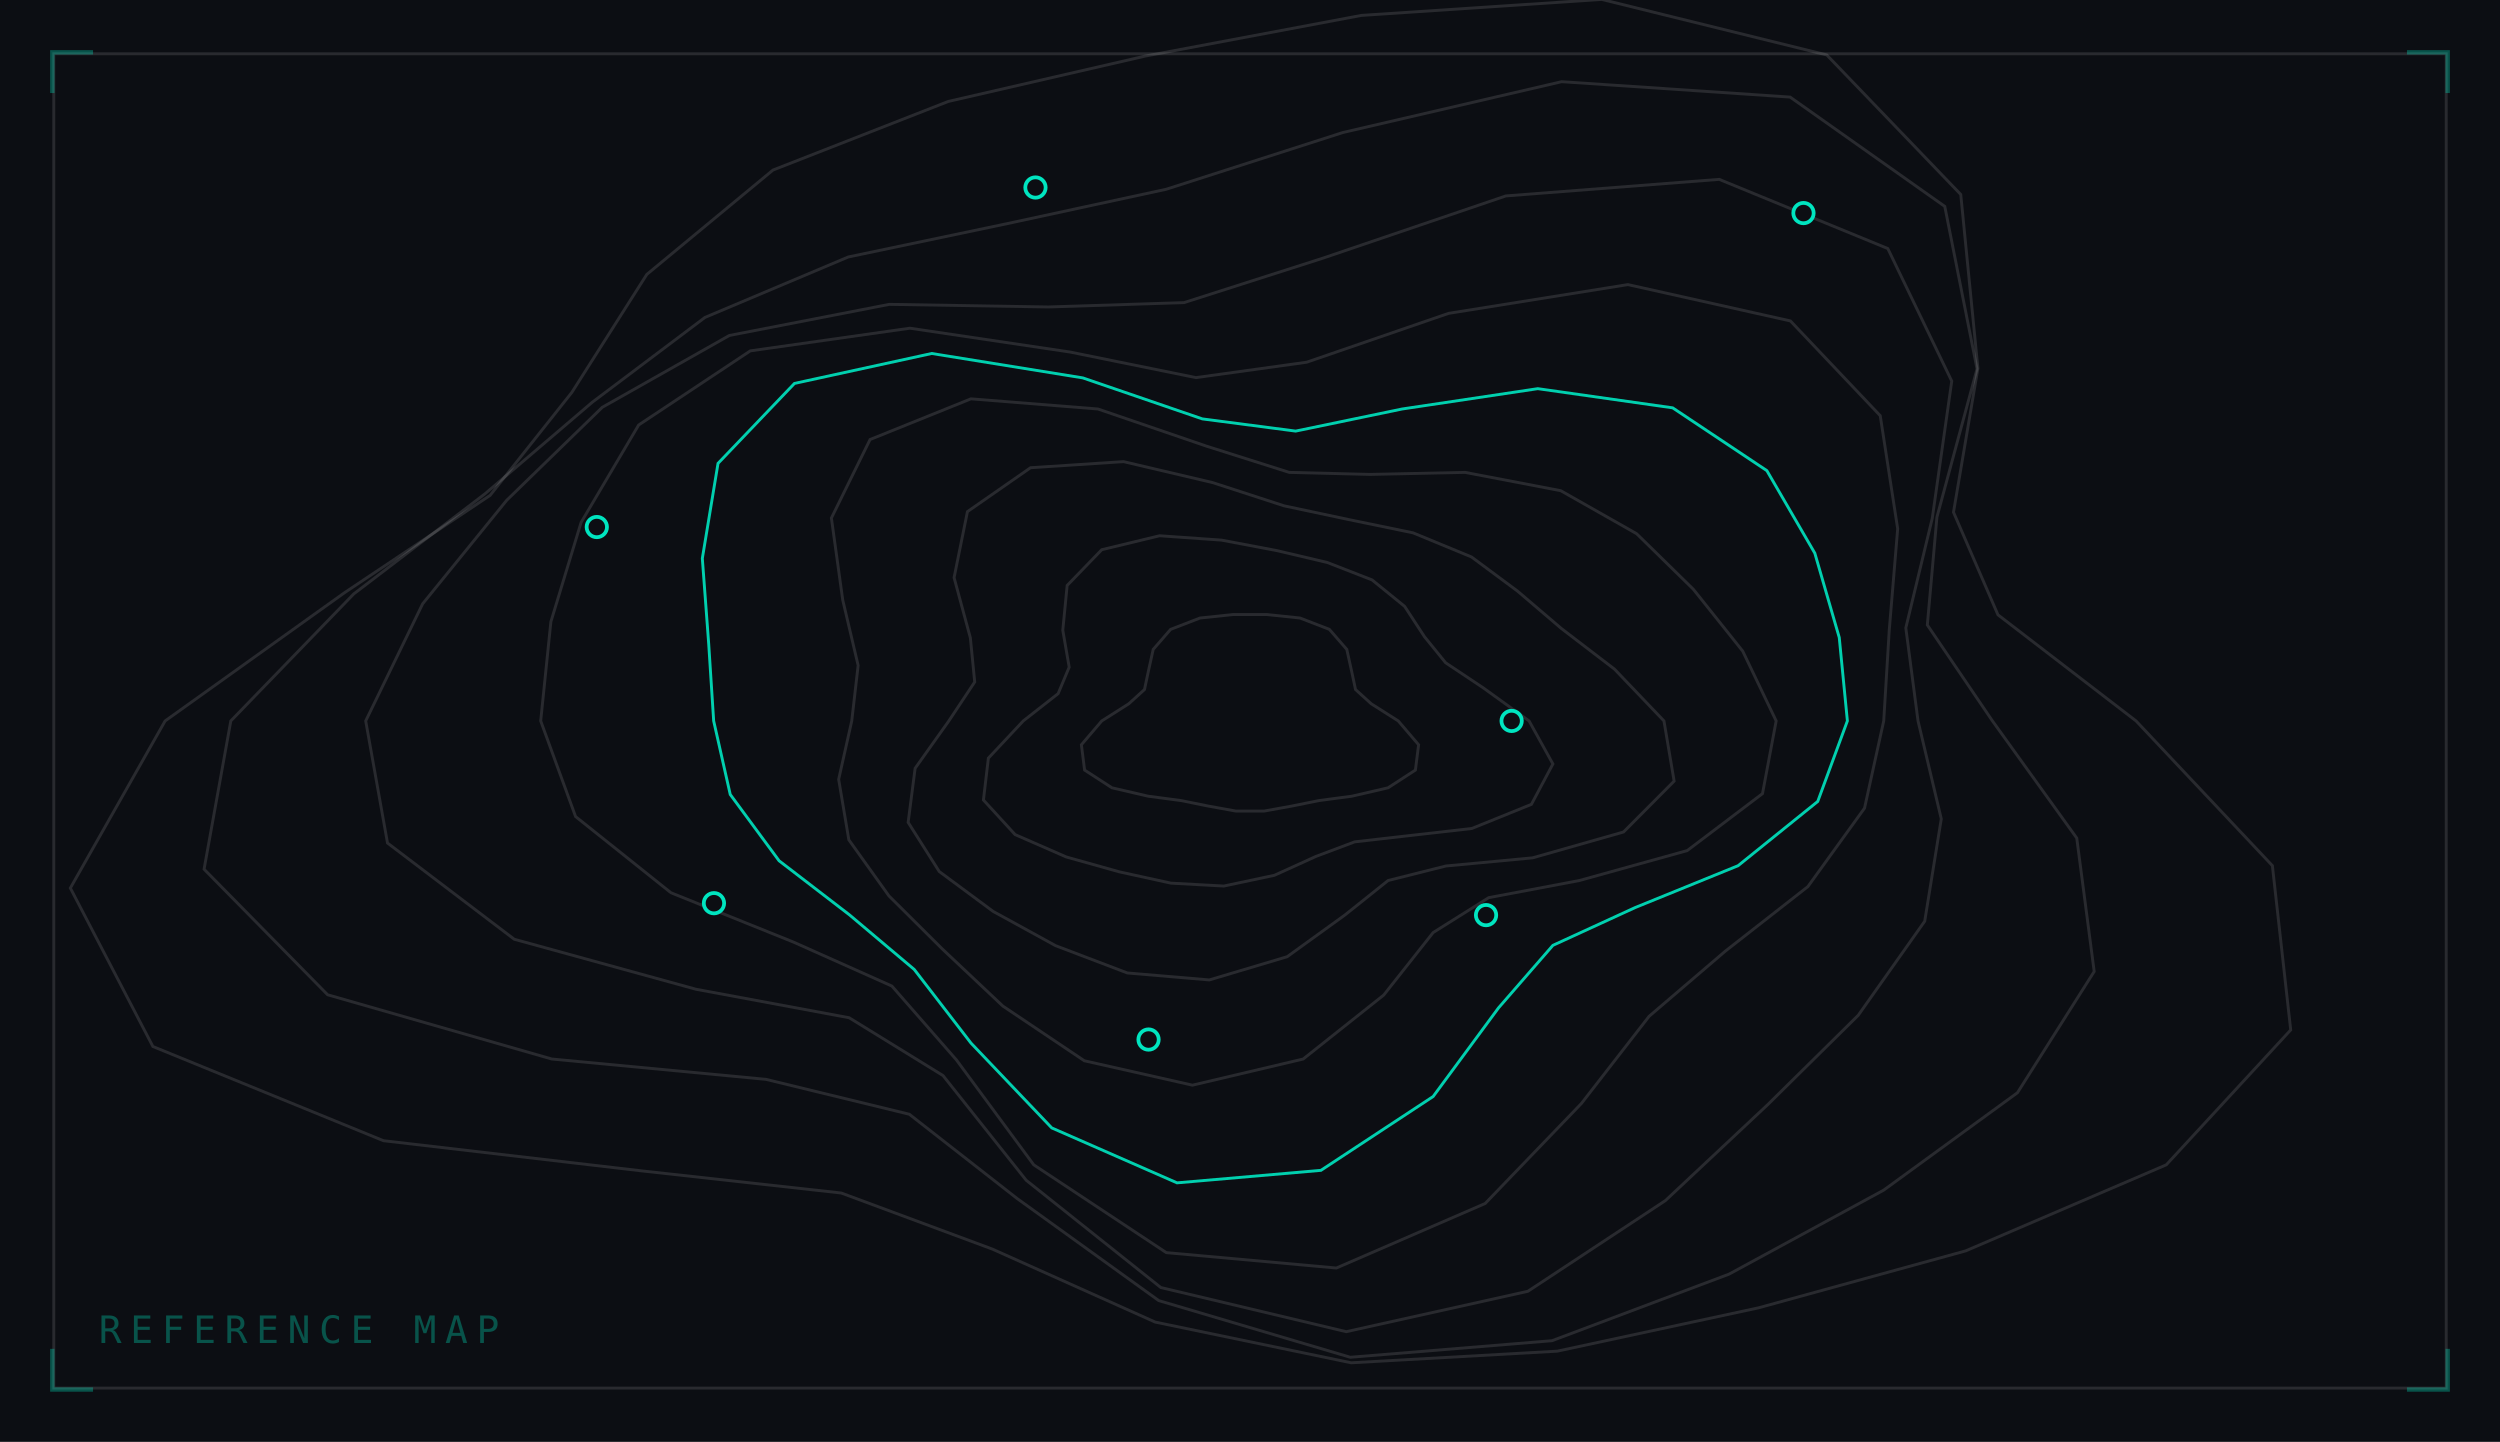
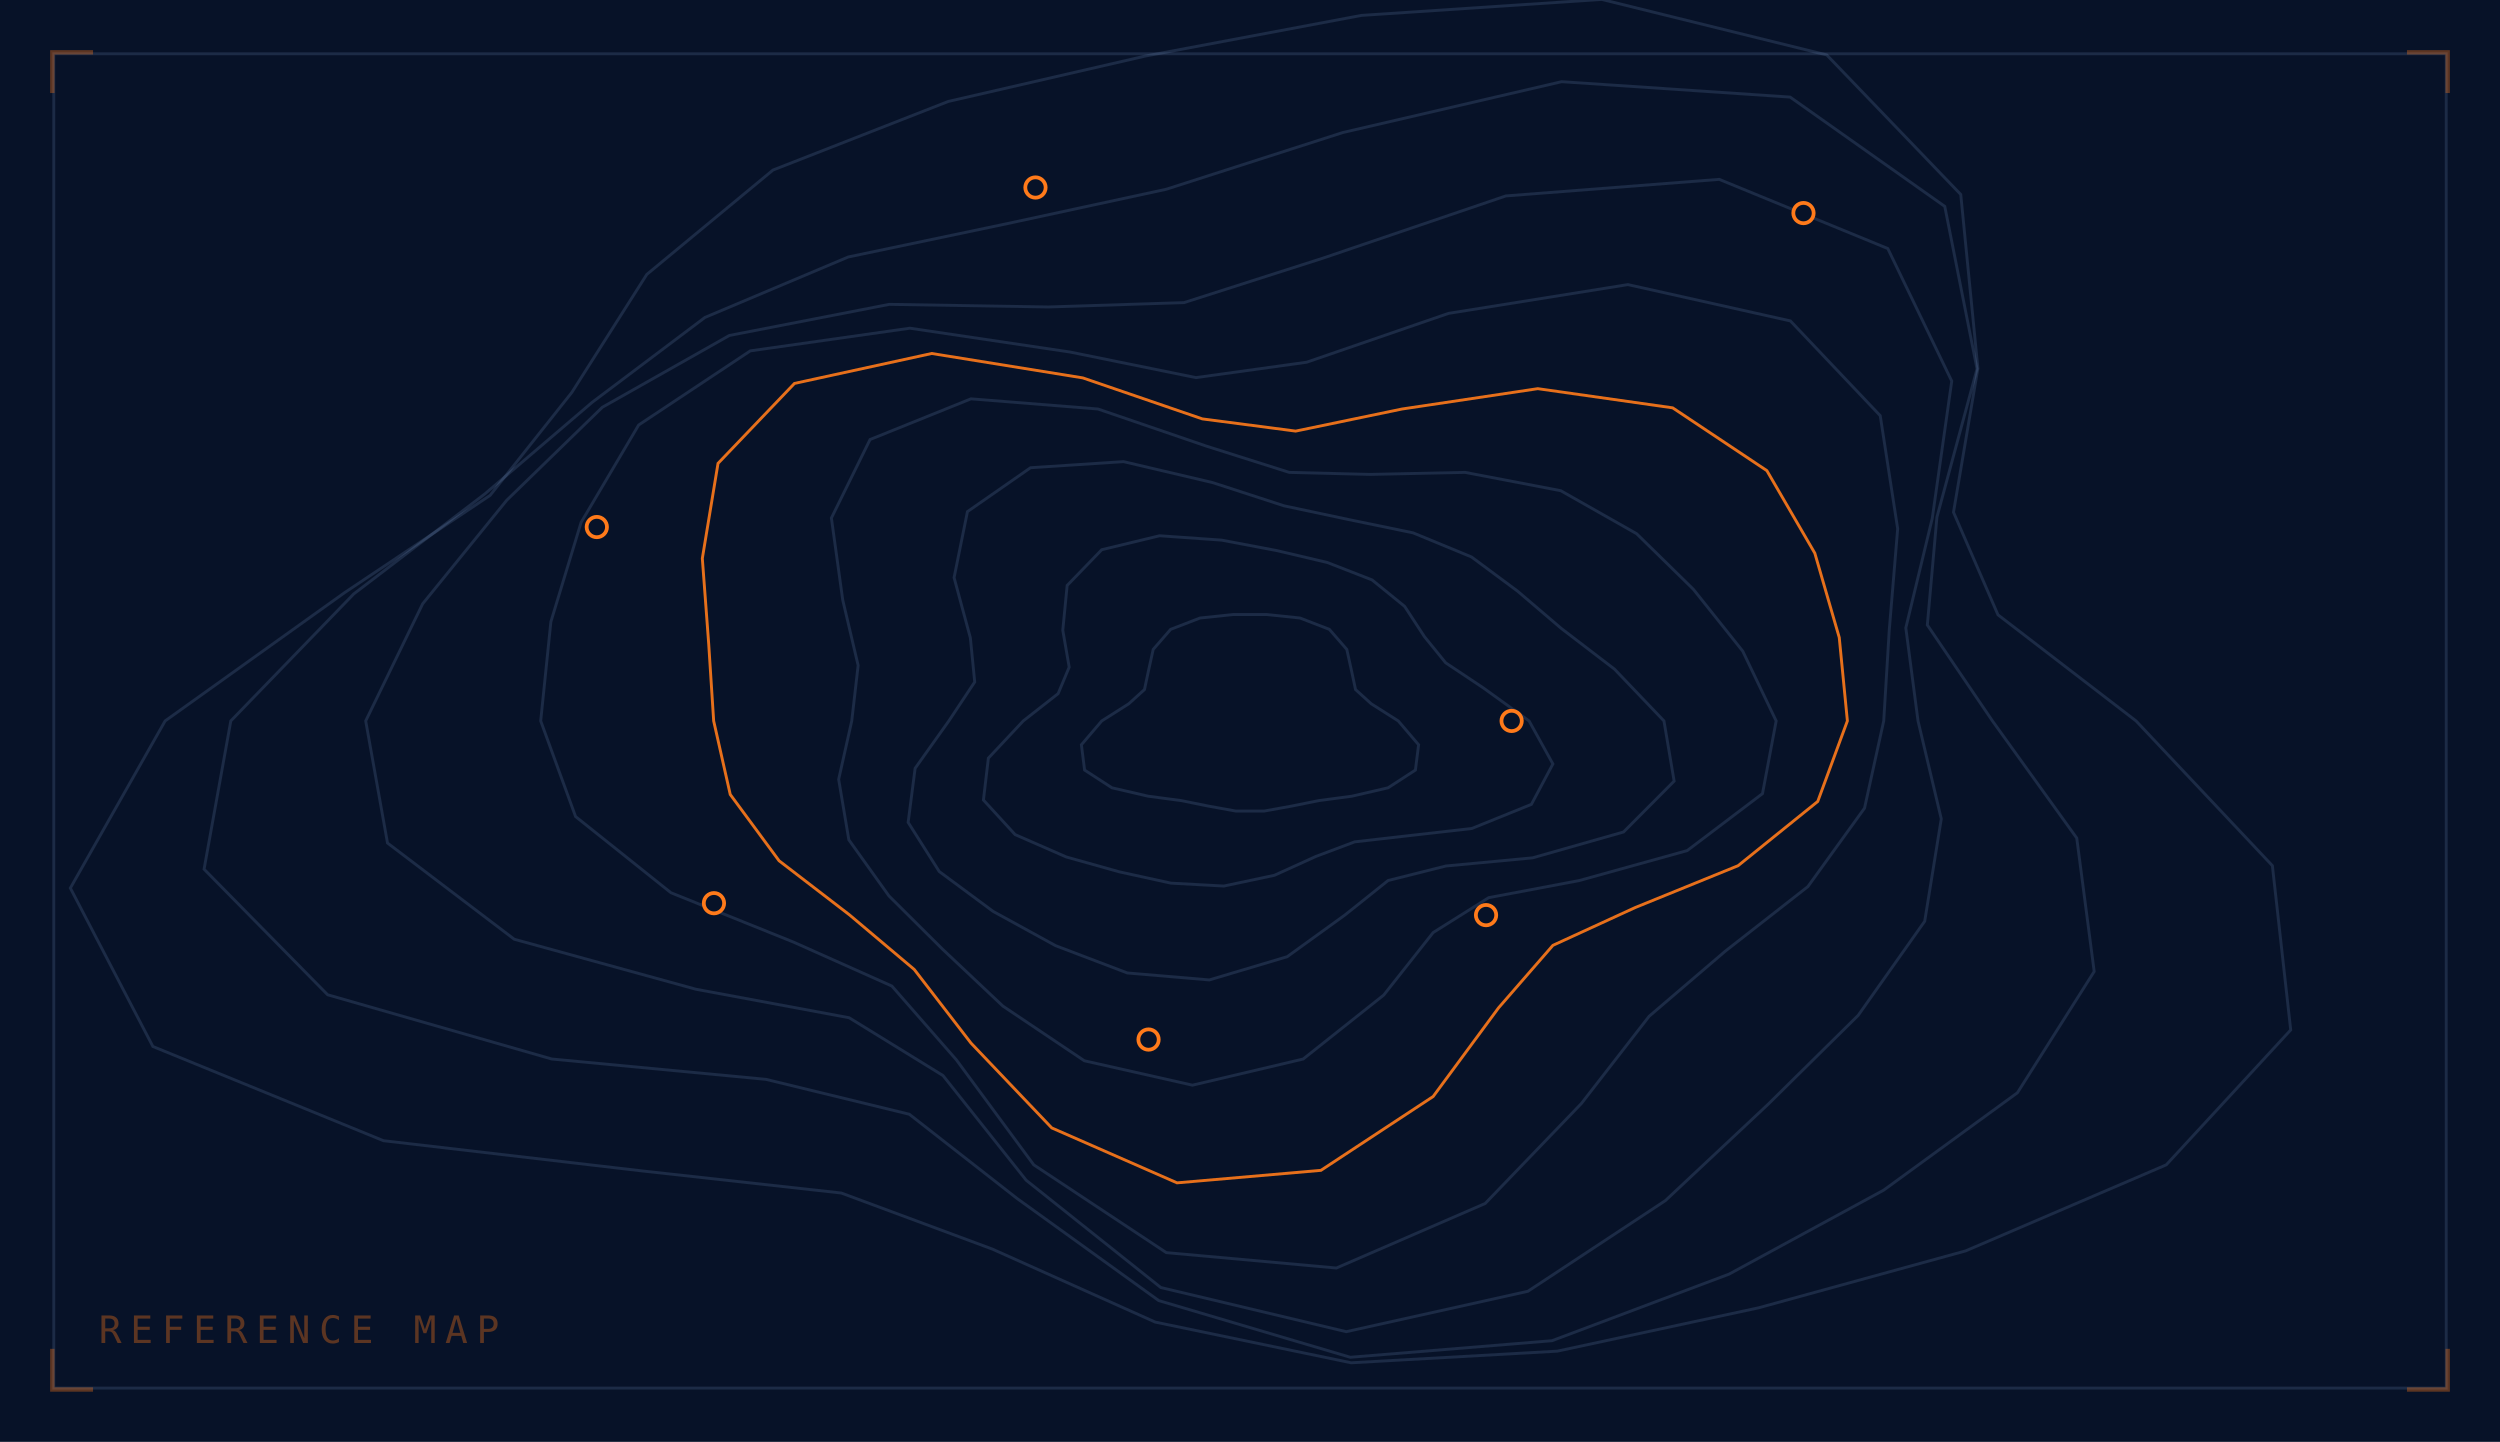
<svg xmlns="http://www.w3.org/2000/svg" viewBox="0 0 860 496" width="860" height="496">
-   <rect width="860" height="496" fill="#0c0e13" />
-   <polygon points="481.0 248.0 488.0 256.2 486.9 264.9 477.5 271.0 465.0 273.9 453.7 275.4 444.3 277.3 434.9 279.0 425.1 279.0 415.7 277.3 406.3 275.4 395.0 273.9 382.5 271.0 373.1 264.9 372.0 256.2 379.0 248.0 388.3 242.1 393.7 237.2 395.0 231.1 396.7 223.4 402.7 216.5 412.8 212.6 424.2 211.4 435.8 211.4 447.2 212.6 457.3 216.5 463.3 223.4 465.0 231.1 466.3 237.2 471.7 242.1 481.0 248.0" fill="none" stroke="rgba(255,255,255,0.12)" opacity="1" />
-   <polygon points="526.0 248.0 534.2 262.8 526.8 276.7 506.3 285.0 483.5 287.6 466.0 289.6 452.7 294.6 438.4 301.1 421.0 304.8 402.8 303.8 385.0 299.9 366.8 294.8 349.2 287.1 338.3 275.2 340.0 260.8 352.0 248.0 364.0 238.6 367.8 229.5 365.6 216.8 367.1 201.4 379.0 189.1 398.9 184.3 420.2 185.8 439.2 189.4 456.6 193.5 472.0 199.5 483.2 208.6 490.0 219.0 497.3 228.0 510.2 236.6 526.0 248.0" fill="none" stroke="rgba(255,255,255,0.12)" opacity="1" />
-   <polygon points="572.4 248.0 575.9 268.7 558.5 286.2 527.2 295.1 497.4 297.9 477.5 302.9 462.6 314.8 442.8 329.1 416.0 337.1 387.8 334.7 363.1 325.3 341.6 313.5 323.1 299.8 312.4 282.9 314.8 264.3 326.4 248.0 335.3 234.6 333.8 219.4 328.2 198.7 332.8 176.0 354.5 160.9 386.5 158.8 417.1 166.0 441.7 174.0 463.8 178.7 486.1 183.3 506.2 191.6 522.1 203.4 537.1 216.2 555.4 230.2 572.4 248.0" fill="none" stroke="rgba(255,255,255,0.12)" opacity="1" />
-   <polygon points="611.0 248.0 606.3 273.0 580.4 292.6 543.3 302.9 512.1 308.8 493.0 320.8 476.0 342.3 448.3 364.3 410.2 373.3 373.0 364.9 345.0 346.1 324.1 326.4 305.8 308.2 292.0 288.9 288.5 268.1 293.0 248.0 295.2 228.9 289.9 206.4 286.0 178.2 299.3 151.2 334.0 137.2 377.7 140.7 415.1 153.5 443.5 162.5 471.3 163.2 504.0 162.5 536.9 168.8 563.0 183.6 582.5 202.7 599.5 224.0 611.0 248.0" fill="none" stroke="rgba(255,255,255,0.12)" opacity="1" />
-   <polygon points="635.5 248.0 625.3 275.7 597.9 297.8 562.5 312.2 534.2 325.2 515.5 346.7 493.0 377.2 454.4 402.6 404.9 406.9 361.8 388.0 334.0 358.8 314.5 333.5 292.2 314.7 268.0 296.1 251.2 273.3 245.5 248.0 243.8 221.6 241.6 192.1 247.0 159.4 273.3 131.9 320.5 121.6 372.5 130.0 413.6 144.1 445.7 148.3 482.3 140.7 529.0 133.7 575.4 140.3 607.8 161.9 624.3 190.3 632.7 219.3 635.5 248.0" fill="none" stroke="#00e5c0" opacity="0.9" />
-   <polygon points="648.0 248.0 641.4 278.0 621.9 305.0 593.5 327.2 567.3 349.6 544.0 379.6 510.9 414.0 459.7 436.2 401.2 430.9 355.6 400.7 329.0 364.6 306.8 339.2 273.0 324.1 230.8 307.1 198.0 280.9 186.0 248.0 189.5 213.9 199.9 179.7 219.7 146.2 258.1 120.7 313.0 112.9 368.1 121.1 411.4 129.9 449.5 124.6 498.3 107.8 560.0 97.9 615.9 110.4 646.8 143.0 652.8 181.9 649.9 216.8 648.0 248.0" fill="none" stroke="rgba(255,255,255,0.12)" opacity="1" />
-   <polygon points="659.8 248.0 667.8 281.7 662.1 316.9 639.2 349.3 608.2 379.9 572.9 413.0 525.6 444.2 463.1 458.1 399.3 442.9 353.0 406.0 324.4 370.0 292.1 350.1 239.4 340.3 176.9 323.1 133.3 290.0 125.8 248.0 145.4 207.7 174.3 172.1 207.2 140.1 250.9 115.4 305.9 104.7 360.6 105.6 407.3 104.1 455.1 88.8 518.0 67.4 591.4 61.7 649.4 85.5 671.4 131.1 664.7 178.3 655.6 216.0 659.8 248.0" fill="none" stroke="rgba(255,255,255,0.12)" opacity="1" />
-   <polygon points="685.4 248.0 714.4 288.3 720.4 334.2 694.0 375.9 648.0 409.4 594.8 438.3 533.9 461.2 464.5 466.9 398.6 447.4 349.9 412.3 312.8 383.3 263.5 371.3 189.8 364.3 112.7 342.2 70.2 299.0 79.4 248.0 121.7 204.3 166.8 169.9 203.7 138.4 242.5 109.2 291.8 88.4 346.6 76.9 401.2 65.1 461.9 45.6 537.2 28.1 615.8 33.4 669.0 71.0 680.1 126.9 666.3 177.9 663.0 215.0 685.4 248.0" fill="none" stroke="rgba(255,255,255,0.12)" opacity="1" />
-   <polygon points="734.8 248.0 781.7 297.8 788.0 354.3 745.2 400.7 676.2 430.3 604.9 449.9 535.7 464.8 464.8 468.8 397.4 454.8 341.4 429.7 289.4 410.4 220.9 402.8 131.9 392.4 52.6 360.0 24.2 305.5 56.8 248.0 118.5 203.9 168.6 170.4 196.7 135.0 222.5 94.4 265.9 58.5 326.2 34.9 393.9 19.3 468.3 5.3 551.0 -0.2 628.4 18.9 674.5 66.9 680.4 126.7 672.0 176.2 687.3 211.5 734.8 248.0" fill="none" stroke="rgba(255,255,255,0.12)" opacity="1" />
-   <circle cx="520.0" cy="248.0" r="3.5" fill="#0c0e13" stroke="#00e5c0" stroke-width="1.3" />
-   <circle cx="511.2" cy="314.8" r="3.5" fill="#0c0e13" stroke="#00e5c0" stroke-width="1.3" />
-   <circle cx="395.1" cy="357.6" r="3.5" fill="#0c0e13" stroke="#00e5c0" stroke-width="1.3" />
-   <circle cx="245.6" cy="310.7" r="3.5" fill="#0c0e13" stroke="#00e5c0" stroke-width="1.3" />
-   <circle cx="205.3" cy="181.3" r="3.5" fill="#0c0e13" stroke="#00e5c0" stroke-width="1.3" />
-   <circle cx="356.2" cy="64.5" r="3.5" fill="#0c0e13" stroke="#00e5c0" stroke-width="1.3" />
-   <circle cx="620.4" cy="73.3" r="3.5" fill="#0c0e13" stroke="#00e5c0" stroke-width="1.3" />
-   <rect x="18.5" y="18.5" width="823" height="459" fill="none" stroke="rgba(255,255,255,0.12)" />
-   <path d="M18 32V18H32" fill="none" stroke="rgba(0,229,192,0.32)" stroke-width="1.5" />
-   <path d="M842 32V18H828" fill="none" stroke="rgba(0,229,192,0.32)" stroke-width="1.5" />
-   <path d="M18 464V478H32" fill="none" stroke="rgba(0,229,192,0.32)" stroke-width="1.5" />
-   <path d="M842 464V478H828" fill="none" stroke="rgba(0,229,192,0.32)" stroke-width="1.5" />
-   <text x="34" y="462" font-family="ui-monospace,monospace" font-size="13" letter-spacing="3" fill="rgba(0,229,192,0.32)">REFERENCE MAP</text>
+   <rect width="860" height="496" fill="#071228" />
+   <polygon points="481.0 248.0 488.0 256.2 486.9 264.9 477.5 271.0 465.0 273.9 453.7 275.4 444.3 277.3 434.9 279.0 425.1 279.0 415.7 277.3 406.3 275.4 395.0 273.9 382.5 271.0 373.1 264.9 372.0 256.2 379.0 248.0 388.3 242.1 393.7 237.2 395.0 231.1 396.7 223.4 402.7 216.5 412.8 212.6 424.2 211.4 435.8 211.4 447.2 212.6 457.3 216.5 463.3 223.4 465.0 231.1 466.3 237.2 471.7 242.1 481.0 248.0" fill="none" stroke="rgba(158,197,255,0.14)" opacity="1" />
+   <polygon points="526.0 248.0 534.2 262.8 526.8 276.7 506.3 285.0 483.5 287.6 466.0 289.6 452.7 294.6 438.4 301.1 421.0 304.8 402.8 303.8 385.0 299.9 366.8 294.8 349.2 287.1 338.3 275.2 340.0 260.8 352.0 248.0 364.0 238.6 367.8 229.5 365.6 216.8 367.1 201.4 379.0 189.1 398.9 184.3 420.2 185.8 439.2 189.4 456.6 193.5 472.0 199.5 483.2 208.6 490.0 219.0 497.3 228.0 510.2 236.6 526.0 248.0" fill="none" stroke="rgba(158,197,255,0.14)" opacity="1" />
+   <polygon points="572.4 248.0 575.9 268.7 558.5 286.2 527.2 295.1 497.4 297.9 477.5 302.9 462.6 314.8 442.8 329.1 416.0 337.1 387.8 334.7 363.1 325.3 341.6 313.5 323.1 299.8 312.4 282.9 314.8 264.3 326.4 248.0 335.3 234.6 333.8 219.4 328.2 198.7 332.8 176.0 354.5 160.9 386.5 158.8 417.1 166.0 441.7 174.0 463.8 178.7 486.1 183.3 506.2 191.6 522.1 203.4 537.1 216.2 555.4 230.2 572.4 248.0" fill="none" stroke="rgba(158,197,255,0.14)" opacity="1" />
+   <polygon points="611.0 248.0 606.3 273.0 580.4 292.6 543.3 302.9 512.1 308.8 493.0 320.8 476.0 342.3 448.3 364.3 410.2 373.3 373.0 364.9 345.0 346.1 324.1 326.4 305.8 308.2 292.0 288.9 288.5 268.1 293.0 248.0 295.2 228.9 289.9 206.4 286.0 178.2 299.3 151.2 334.0 137.2 377.7 140.7 415.1 153.5 443.5 162.5 471.3 163.2 504.0 162.5 536.9 168.8 563.0 183.6 582.5 202.7 599.5 224.0 611.0 248.0" fill="none" stroke="rgba(158,197,255,0.14)" opacity="1" />
+   <polygon points="635.5 248.0 625.3 275.7 597.9 297.8 562.5 312.2 534.2 325.2 515.5 346.7 493.0 377.2 454.4 402.6 404.9 406.9 361.8 388.0 334.0 358.8 314.5 333.5 292.2 314.7 268.0 296.1 251.2 273.3 245.5 248.0 243.8 221.6 241.6 192.1 247.0 159.4 273.3 131.9 320.5 121.6 372.5 130.0 413.6 144.1 445.7 148.3 482.3 140.7 529.0 133.7 575.4 140.3 607.8 161.9 624.3 190.3 632.7 219.3 635.5 248.0" fill="none" stroke="#ff7a1a" opacity="0.9" />
+   <polygon points="648.0 248.0 641.4 278.0 621.9 305.0 593.5 327.2 567.3 349.6 544.0 379.6 510.9 414.0 459.7 436.2 401.2 430.9 355.6 400.7 329.0 364.6 306.8 339.2 273.0 324.1 230.8 307.1 198.0 280.9 186.0 248.0 189.5 213.9 199.9 179.7 219.7 146.2 258.1 120.7 313.0 112.9 368.1 121.1 411.4 129.9 449.5 124.6 498.3 107.8 560.0 97.9 615.9 110.4 646.8 143.0 652.8 181.9 649.9 216.8 648.0 248.0" fill="none" stroke="rgba(158,197,255,0.14)" opacity="1" />
+   <polygon points="659.8 248.0 667.8 281.7 662.1 316.9 639.2 349.3 608.2 379.9 572.9 413.0 525.6 444.2 463.1 458.1 399.3 442.9 353.0 406.0 324.4 370.0 292.1 350.1 239.4 340.3 176.9 323.1 133.3 290.0 125.8 248.0 145.4 207.7 174.3 172.1 207.2 140.1 250.9 115.4 305.9 104.7 360.6 105.6 407.3 104.1 455.1 88.8 518.0 67.4 591.4 61.7 649.4 85.5 671.4 131.1 664.7 178.3 655.6 216.0 659.8 248.0" fill="none" stroke="rgba(158,197,255,0.14)" opacity="1" />
+   <polygon points="685.4 248.0 714.4 288.3 720.4 334.2 694.0 375.9 648.0 409.4 594.8 438.3 533.9 461.2 464.5 466.9 398.6 447.4 349.9 412.3 312.8 383.3 263.5 371.3 189.8 364.3 112.7 342.2 70.2 299.0 79.4 248.0 121.7 204.3 166.8 169.9 203.7 138.4 242.5 109.2 291.8 88.4 346.6 76.9 401.2 65.1 461.9 45.6 537.2 28.1 615.8 33.4 669.0 71.0 680.1 126.9 666.3 177.9 663.0 215.0 685.4 248.0" fill="none" stroke="rgba(158,197,255,0.14)" opacity="1" />
+   <polygon points="734.8 248.0 781.7 297.8 788.0 354.3 745.2 400.7 676.2 430.3 604.9 449.9 535.7 464.8 464.8 468.8 397.4 454.8 341.4 429.7 289.4 410.4 220.9 402.8 131.9 392.4 52.6 360.0 24.2 305.5 56.8 248.0 118.5 203.9 168.6 170.4 196.7 135.0 222.5 94.4 265.9 58.5 326.2 34.9 393.9 19.3 468.3 5.3 551.0 -0.2 628.4 18.9 674.5 66.9 680.4 126.7 672.0 176.2 687.3 211.5 734.8 248.0" fill="none" stroke="rgba(158,197,255,0.14)" opacity="1" />
+   <circle cx="520.0" cy="248.0" r="3.5" fill="#071228" stroke="#ff7a1a" stroke-width="1.3" />
+   <circle cx="511.2" cy="314.8" r="3.5" fill="#071228" stroke="#ff7a1a" stroke-width="1.3" />
+   <circle cx="395.1" cy="357.6" r="3.5" fill="#071228" stroke="#ff7a1a" stroke-width="1.3" />
+   <circle cx="245.6" cy="310.7" r="3.5" fill="#071228" stroke="#ff7a1a" stroke-width="1.3" />
+   <circle cx="205.3" cy="181.3" r="3.5" fill="#071228" stroke="#ff7a1a" stroke-width="1.3" />
+   <circle cx="356.2" cy="64.5" r="3.5" fill="#071228" stroke="#ff7a1a" stroke-width="1.3" />
+   <circle cx="620.4" cy="73.3" r="3.5" fill="#071228" stroke="#ff7a1a" stroke-width="1.3" />
+   <rect x="18.5" y="18.5" width="823" height="459" fill="none" stroke="rgba(158,197,255,0.14)" />
+   <path d="M18 32V18H32" fill="none" stroke="rgba(255,122,26,0.34)" stroke-width="1.5" />
+   <path d="M842 32V18H828" fill="none" stroke="rgba(255,122,26,0.34)" stroke-width="1.5" />
+   <path d="M18 464V478H32" fill="none" stroke="rgba(255,122,26,0.34)" stroke-width="1.5" />
+   <path d="M842 464V478H828" fill="none" stroke="rgba(255,122,26,0.34)" stroke-width="1.5" />
+   <text x="34" y="462" font-family="ui-monospace,monospace" font-size="13" letter-spacing="3" fill="rgba(255,122,26,0.34)">REFERENCE MAP</text>
</svg>
